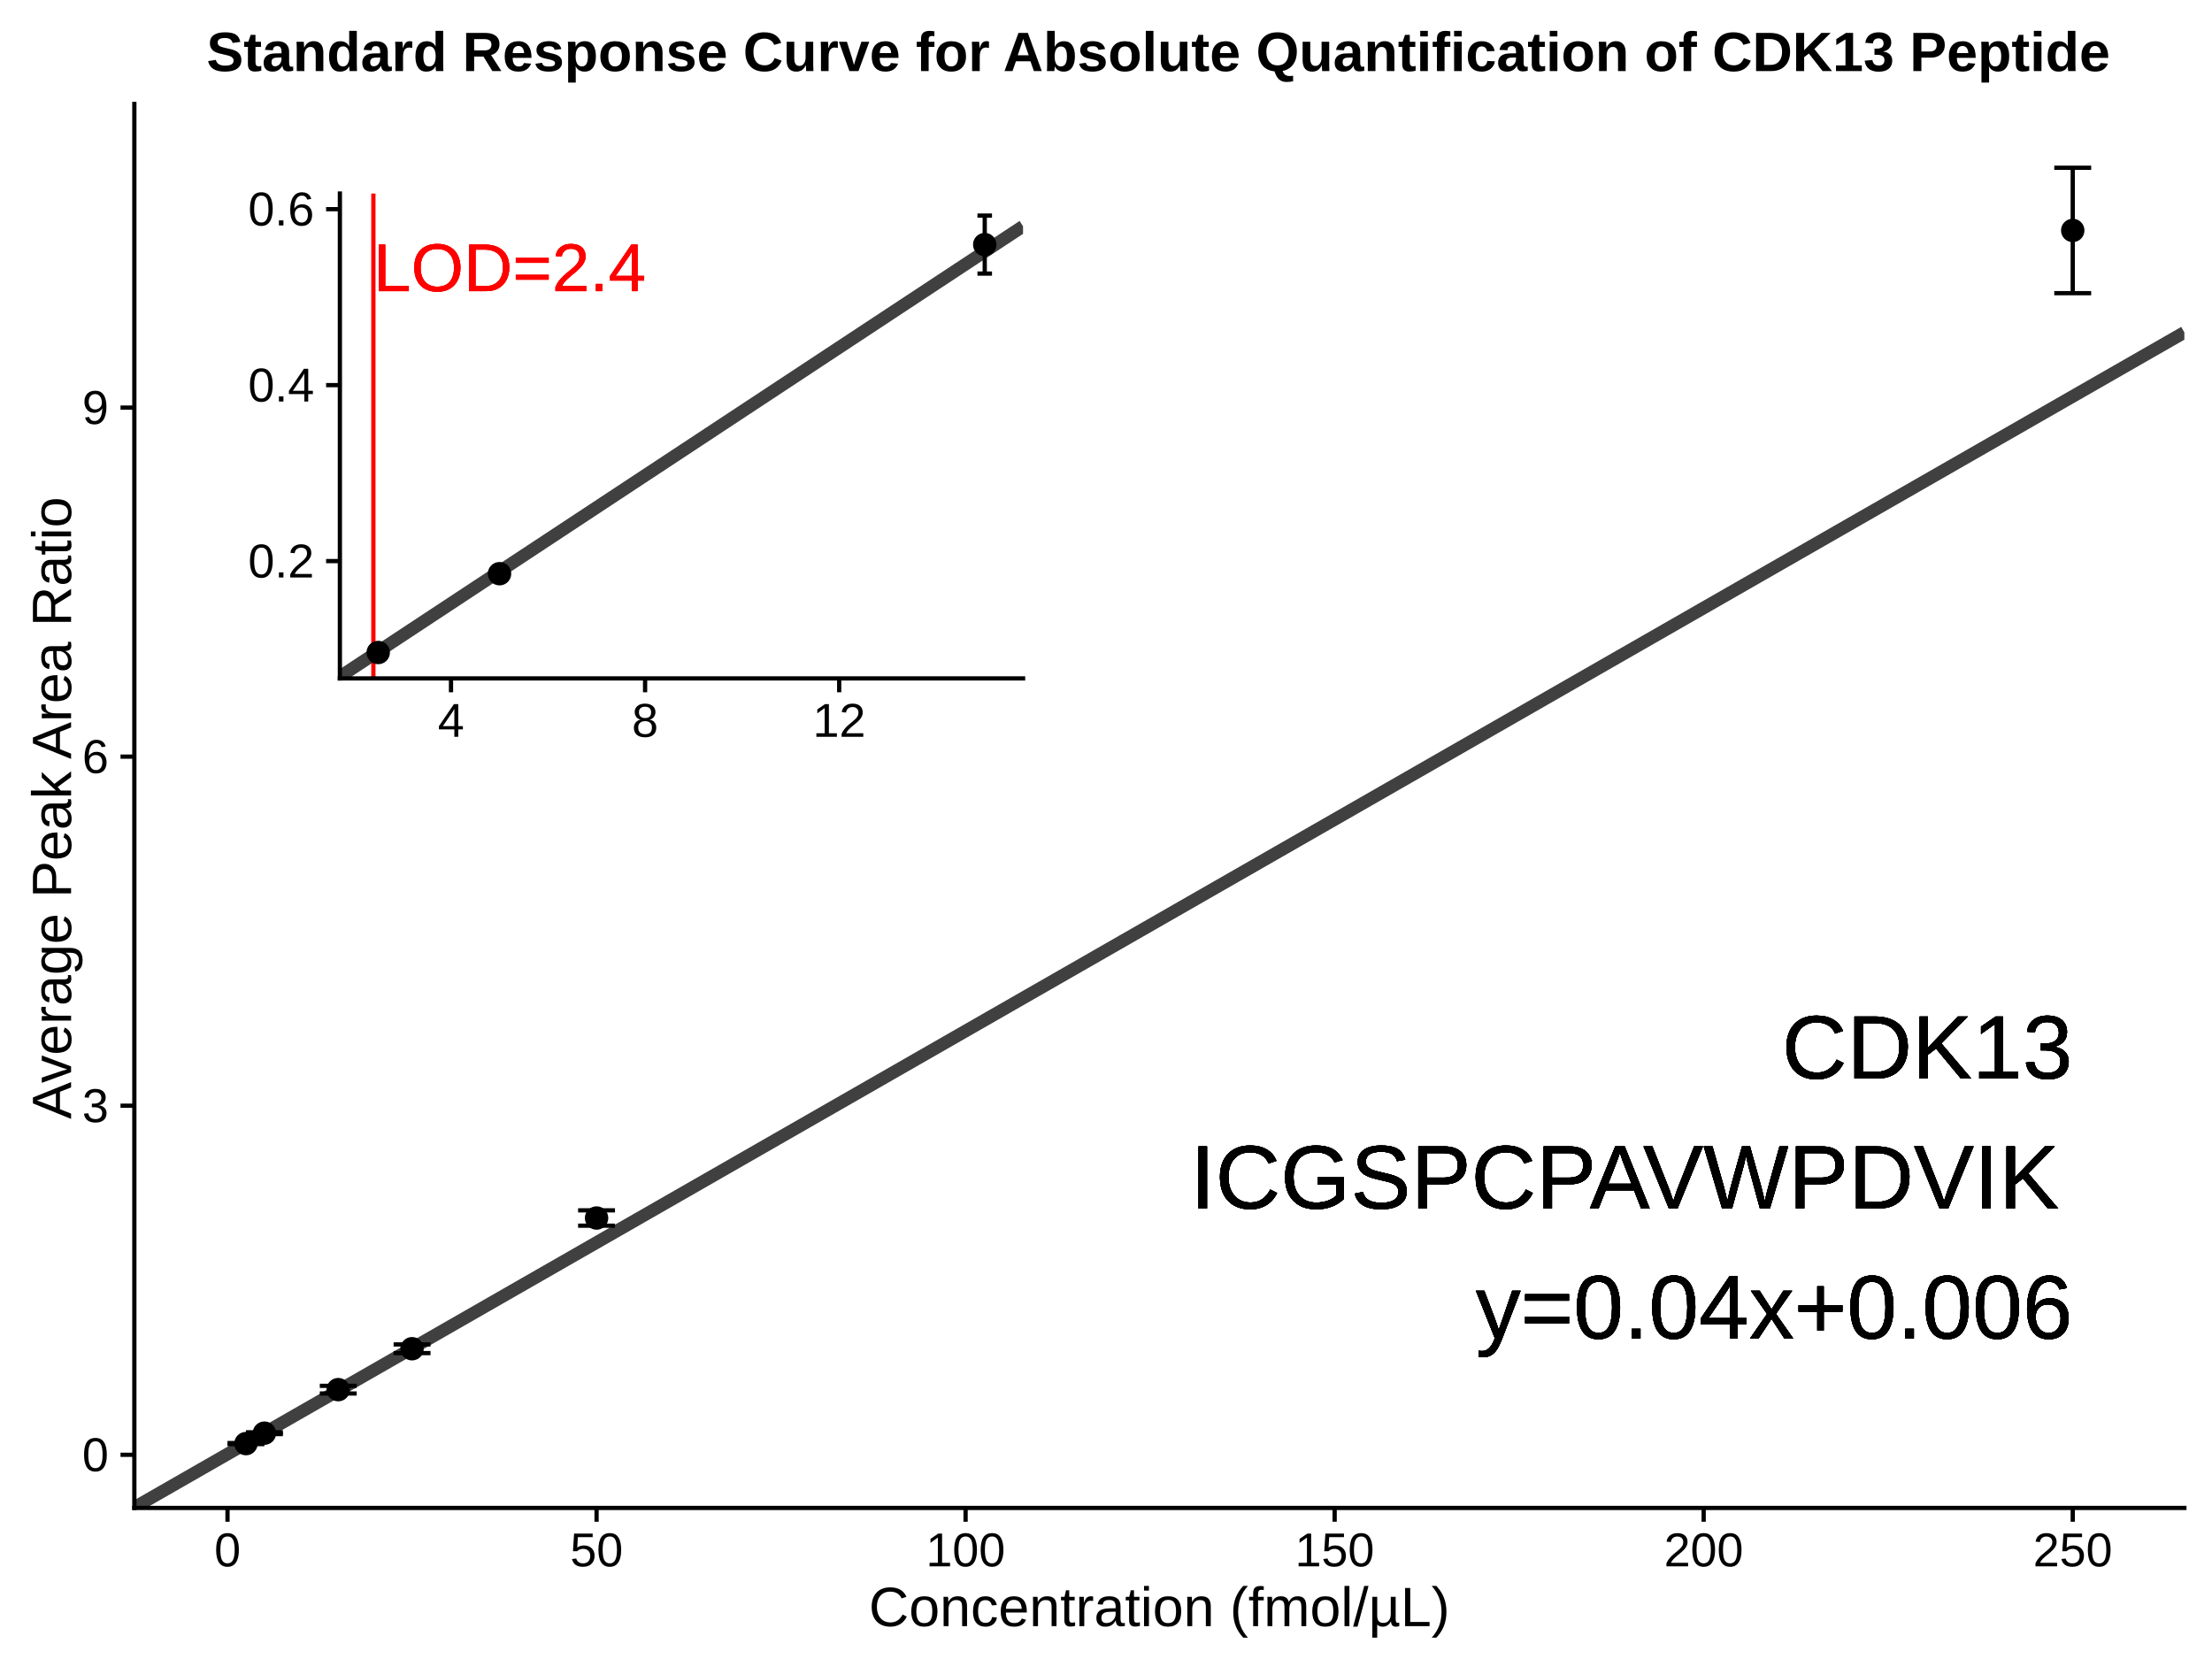
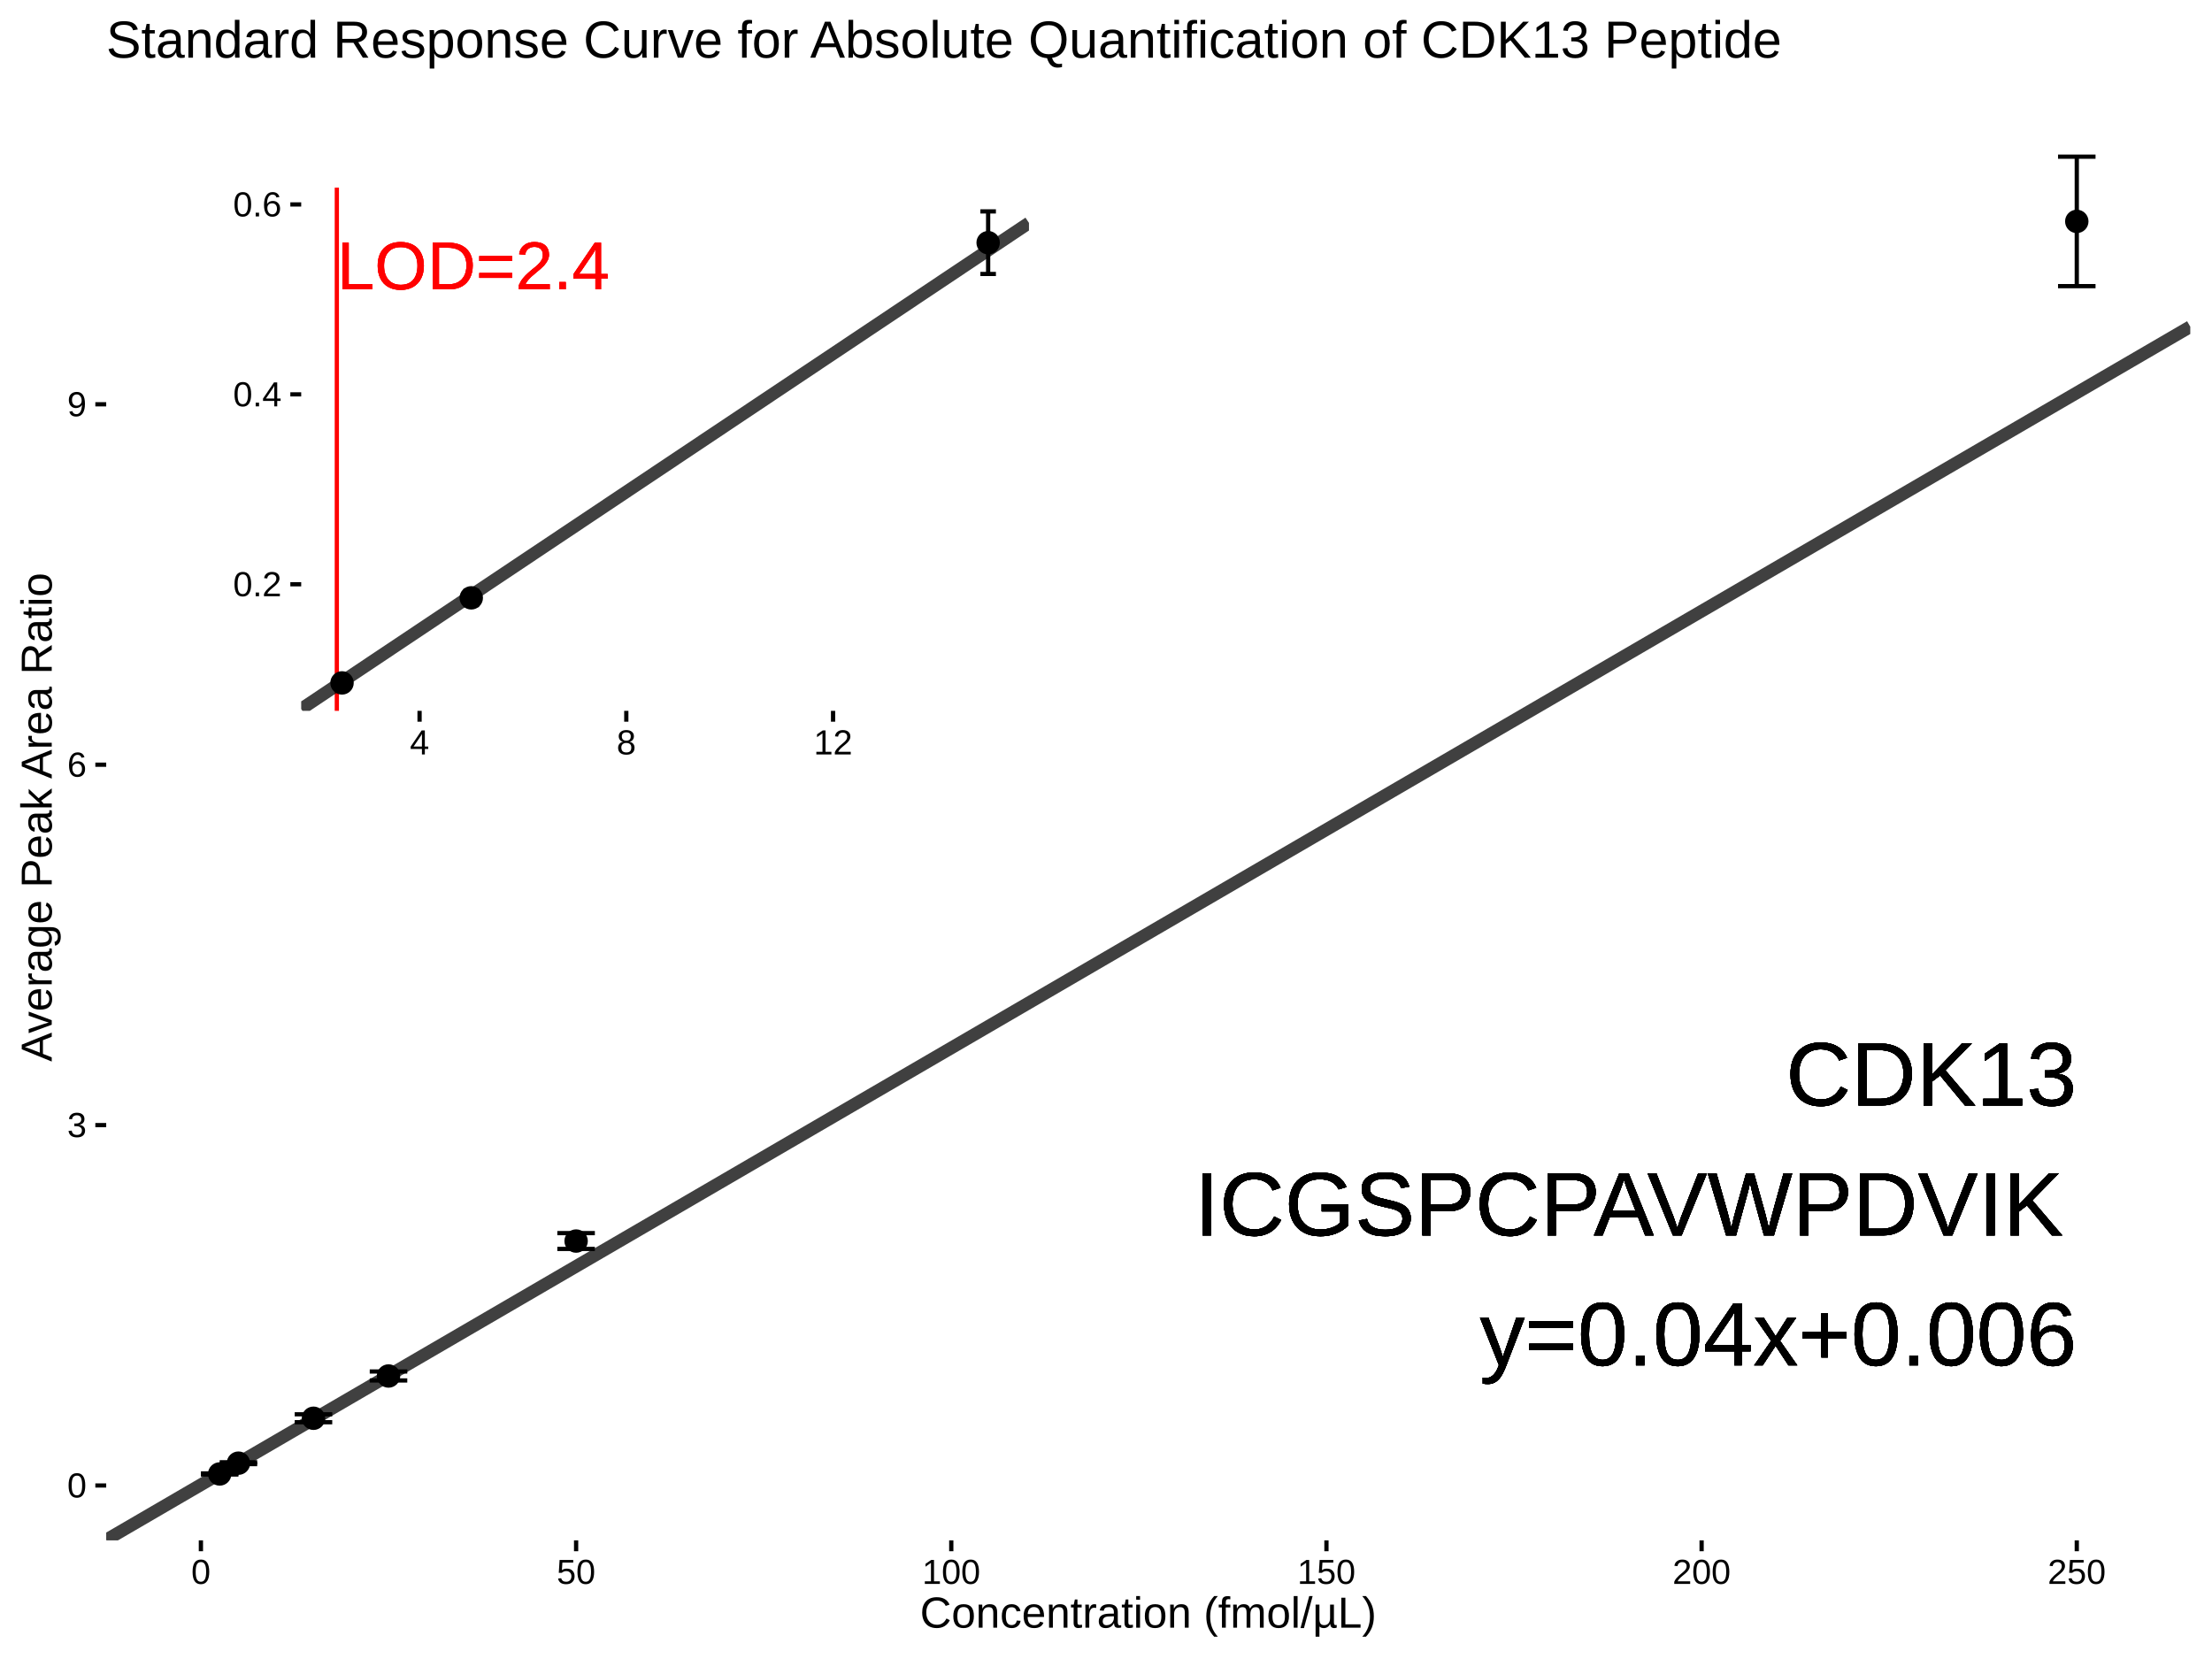
<svg xmlns="http://www.w3.org/2000/svg" viewBox="0 0 558.00 418.50">
  <defs>
    <style type="text/css">
-     line, polyline, path, rect, circle {
+     line, polyline, polygon, path, rect, circle {
      fill: none;
      stroke: #000000;
      stroke-linecap: round;
      stroke-linejoin: round;
      stroke-miterlimit: 10.00;
    }
  </style>
  </defs>
  <rect width="100%" height="100%" style="stroke: none; fill: #FFFFFF;" />
-   <defs>
-     <clipPath id="cpMzMuODg4fDU1MS4wMjZ8MzgwLjM5fDI2LjIxOTU=">
-       <rect x="33.89" y="26.22" width="517.14" height="354.17" />
-     </clipPath>
-   </defs>
-   <circle cx="62.05" cy="364.16" r="1.95pt" style="stroke-width: 0.71; fill: #000000;" clip-path="url(#cpMzMuODg4fDU1MS4wMjZ8MzgwLjM5fDI2LjIxOTU=)" />
-   <circle cx="66.70" cy="361.53" r="1.95pt" style="stroke-width: 0.71; fill: #000000;" clip-path="url(#cpMzMuODg4fDU1MS4wMjZ8MzgwLjM5fDI2LjIxOTU=)" />
-   <circle cx="85.32" cy="350.55" r="1.95pt" style="stroke-width: 0.71; fill: #000000;" clip-path="url(#cpMzMuODg4fDU1MS4wMjZ8MzgwLjM5fDI2LjIxOTU=)" />
-   <circle cx="103.94" cy="340.23" r="1.95pt" style="stroke-width: 0.71; fill: #000000;" clip-path="url(#cpMzMuODg4fDU1MS4wMjZ8MzgwLjM5fDI2LjIxOTU=)" />
-   <circle cx="150.49" cy="307.26" r="1.95pt" style="stroke-width: 0.71; fill: #000000;" clip-path="url(#cpMzMuODg4fDU1MS4wMjZ8MzgwLjM5fDI2LjIxOTU=)" />
-   <circle cx="522.87" cy="58.13" r="1.95pt" style="stroke-width: 0.71; fill: #000000;" clip-path="url(#cpMzMuODg4fDU1MS4wMjZ8MzgwLjM5fDI2LjIxOTU=)" />
-   <polyline points="57.39,364.03 66.70,364.03 " style="stroke-width: 1.07; stroke-linecap: butt;" clip-path="url(#cpMzMuODg4fDU1MS4wMjZ8MzgwLjM5fDI2LjIxOTU=)" />
-   <polyline points="62.05,364.03 62.05,364.29 " style="stroke-width: 1.07; stroke-linecap: butt;" clip-path="url(#cpMzMuODg4fDU1MS4wMjZ8MzgwLjM5fDI2LjIxOTU=)" />
-   <polyline points="57.39,364.29 66.70,364.29 " style="stroke-width: 1.07; stroke-linecap: butt;" clip-path="url(#cpMzMuODg4fDU1MS4wMjZ8MzgwLjM5fDI2LjIxOTU=)" />
-   <polyline points="62.05,361.31 71.36,361.31 " style="stroke-width: 1.07; stroke-linecap: butt;" clip-path="url(#cpMzMuODg4fDU1MS4wMjZ8MzgwLjM5fDI2LjIxOTU=)" />
-   <polyline points="66.70,361.31 66.70,361.76 " style="stroke-width: 1.07; stroke-linecap: butt;" clip-path="url(#cpMzMuODg4fDU1MS4wMjZ8MzgwLjM5fDI2LjIxOTU=)" />
-   <polyline points="62.05,361.76 71.36,361.76 " style="stroke-width: 1.07; stroke-linecap: butt;" clip-path="url(#cpMzMuODg4fDU1MS4wMjZ8MzgwLjM5fDI2LjIxOTU=)" />
-   <polyline points="80.67,349.59 89.98,349.59 " style="stroke-width: 1.07; stroke-linecap: butt;" clip-path="url(#cpMzMuODg4fDU1MS4wMjZ8MzgwLjM5fDI2LjIxOTU=)" />
-   <polyline points="85.32,349.59 85.32,351.52 " style="stroke-width: 1.07; stroke-linecap: butt;" clip-path="url(#cpMzMuODg4fDU1MS4wMjZ8MzgwLjM5fDI2LjIxOTU=)" />
-   <polyline points="80.67,351.52 89.98,351.52 " style="stroke-width: 1.07; stroke-linecap: butt;" clip-path="url(#cpMzMuODg4fDU1MS4wMjZ8MzgwLjM5fDI2LjIxOTU=)" />
-   <polyline points="99.29,339.14 108.60,339.14 " style="stroke-width: 1.07; stroke-linecap: butt;" clip-path="url(#cpMzMuODg4fDU1MS4wMjZ8MzgwLjM5fDI2LjIxOTU=)" />
-   <polyline points="103.94,339.14 103.94,341.33 " style="stroke-width: 1.07; stroke-linecap: butt;" clip-path="url(#cpMzMuODg4fDU1MS4wMjZ8MzgwLjM5fDI2LjIxOTU=)" />
-   <polyline points="99.29,341.33 108.60,341.33 " style="stroke-width: 1.07; stroke-linecap: butt;" clip-path="url(#cpMzMuODg4fDU1MS4wMjZ8MzgwLjM5fDI2LjIxOTU=)" />
-   <polyline points="145.83,305.32 155.14,305.32 " style="stroke-width: 1.07; stroke-linecap: butt;" clip-path="url(#cpMzMuODg4fDU1MS4wMjZ8MzgwLjM5fDI2LjIxOTU=)" />
-   <polyline points="150.49,305.32 150.49,309.19 " style="stroke-width: 1.07; stroke-linecap: butt;" clip-path="url(#cpMzMuODg4fDU1MS4wMjZ8MzgwLjM5fDI2LjIxOTU=)" />
-   <polyline points="145.83,309.19 155.14,309.19 " style="stroke-width: 1.07; stroke-linecap: butt;" clip-path="url(#cpMzMuODg4fDU1MS4wMjZ8MzgwLjM5fDI2LjIxOTU=)" />
-   <polyline points="518.21,42.32 527.52,42.32 " style="stroke-width: 1.07; stroke-linecap: butt;" clip-path="url(#cpMzMuODg4fDU1MS4wMjZ8MzgwLjM5fDI2LjIxOTU=)" />
-   <polyline points="522.87,42.32 522.87,73.95 " style="stroke-width: 1.07; stroke-linecap: butt;" clip-path="url(#cpMzMuODg4fDU1MS4wMjZ8MzgwLjM5fDI2LjIxOTU=)" />
-   <polyline points="518.21,73.95 527.52,73.95 " style="stroke-width: 1.07; stroke-linecap: butt;" clip-path="url(#cpMzMuODg4fDU1MS4wMjZ8MzgwLjM5fDI2LjIxOTU=)" />
-   <line x1="33.89" y1="380.27" x2="551.03" y2="83.85" style="stroke-width: 3.20; stroke: #000000; stroke-opacity: 0.75; stroke-linecap: butt;" clip-path="url(#cpMzMuODg4fDU1MS4wMjZ8MzgwLjM5fDI2LjIxOTU=)" />
-   <g clip-path="url(#cpMzMuODg4fDU1MS4wMjZ8MzgwLjM5fDI2LjIxOTU=)">
-     <text x="449.49" y="272.08" style="font-size: 22.76px; font-family: Liberation Sans;" textLength="73.38px" lengthAdjust="spacingAndGlyphs">CDK13</text>
-   </g>
-   <g clip-path="url(#cpMzMuODg4fDU1MS4wMjZ8MzgwLjM5fDI2LjIxOTU=)">
-     <text x="300.26" y="304.85" style="font-size: 22.76px; font-family: Liberation Sans;" textLength="222.61px" lengthAdjust="spacingAndGlyphs">ICGSPCPAVWPDVIK</text>
-   </g>
-   <g clip-path="url(#cpMzMuODg4fDU1MS4wMjZ8MzgwLjM5fDI2LjIxOTU=)">
-     <text x="372.25" y="337.63" style="font-size: 22.76px; font-family: Liberation Sans;" textLength="150.61px" lengthAdjust="spacingAndGlyphs">y=0.04x+0.006</text>
-   </g>
-   <g clip-path="url(#cpMzMuODg4fDU1MS4wMjZ8MzgwLjM5fDI2LjIxOTU=)">
-     <text x="449.49" y="272.08" style="font-size: 22.76px; font-family: Liberation Sans;" textLength="73.38px" lengthAdjust="spacingAndGlyphs">CDK13</text>
-   </g>
-   <g clip-path="url(#cpMzMuODg4fDU1MS4wMjZ8MzgwLjM5fDI2LjIxOTU=)">
-     <text x="300.26" y="304.85" style="font-size: 22.76px; font-family: Liberation Sans;" textLength="222.61px" lengthAdjust="spacingAndGlyphs">ICGSPCPAVWPDVIK</text>
-   </g>
-   <g clip-path="url(#cpMzMuODg4fDU1MS4wMjZ8MzgwLjM5fDI2LjIxOTU=)">
-     <text x="372.25" y="337.63" style="font-size: 22.76px; font-family: Liberation Sans;" textLength="150.61px" lengthAdjust="spacingAndGlyphs">y=0.04x+0.006</text>
-   </g>
-   <g clip-path="url(#cpMzMuODg4fDU1MS4wMjZ8MzgwLjM5fDI2LjIxOTU=)">
-     <text x="449.49" y="272.08" style="font-size: 22.76px; font-family: Liberation Sans;" textLength="73.38px" lengthAdjust="spacingAndGlyphs">CDK13</text>
-   </g>
-   <g clip-path="url(#cpMzMuODg4fDU1MS4wMjZ8MzgwLjM5fDI2LjIxOTU=)">
-     <text x="300.26" y="304.85" style="font-size: 22.76px; font-family: Liberation Sans;" textLength="222.61px" lengthAdjust="spacingAndGlyphs">ICGSPCPAVWPDVIK</text>
-   </g>
-   <g clip-path="url(#cpMzMuODg4fDU1MS4wMjZ8MzgwLjM5fDI2LjIxOTU=)">
-     <text x="372.25" y="337.63" style="font-size: 22.76px; font-family: Liberation Sans;" textLength="150.61px" lengthAdjust="spacingAndGlyphs">y=0.04x+0.006</text>
-   </g>
-   <g clip-path="url(#cpMzMuODg4fDU1MS4wMjZ8MzgwLjM5fDI2LjIxOTU=)">
-     <text x="449.49" y="272.08" style="font-size: 22.76px; font-family: Liberation Sans;" textLength="73.38px" lengthAdjust="spacingAndGlyphs">CDK13</text>
-   </g>
-   <g clip-path="url(#cpMzMuODg4fDU1MS4wMjZ8MzgwLjM5fDI2LjIxOTU=)">
-     <text x="300.26" y="304.85" style="font-size: 22.76px; font-family: Liberation Sans;" textLength="222.61px" lengthAdjust="spacingAndGlyphs">ICGSPCPAVWPDVIK</text>
-   </g>
-   <g clip-path="url(#cpMzMuODg4fDU1MS4wMjZ8MzgwLjM5fDI2LjIxOTU=)">
-     <text x="372.25" y="337.63" style="font-size: 22.76px; font-family: Liberation Sans;" textLength="150.61px" lengthAdjust="spacingAndGlyphs">y=0.04x+0.006</text>
-   </g>
-   <g clip-path="url(#cpMzMuODg4fDU1MS4wMjZ8MzgwLjM5fDI2LjIxOTU=)">
-     <text x="449.49" y="272.08" style="font-size: 22.76px; font-family: Liberation Sans;" textLength="73.38px" lengthAdjust="spacingAndGlyphs">CDK13</text>
-   </g>
-   <g clip-path="url(#cpMzMuODg4fDU1MS4wMjZ8MzgwLjM5fDI2LjIxOTU=)">
-     <text x="300.26" y="304.85" style="font-size: 22.76px; font-family: Liberation Sans;" textLength="222.61px" lengthAdjust="spacingAndGlyphs">ICGSPCPAVWPDVIK</text>
-   </g>
-   <g clip-path="url(#cpMzMuODg4fDU1MS4wMjZ8MzgwLjM5fDI2LjIxOTU=)">
-     <text x="372.25" y="337.63" style="font-size: 22.76px; font-family: Liberation Sans;" textLength="150.61px" lengthAdjust="spacingAndGlyphs">y=0.04x+0.006</text>
-   </g>
-   <g clip-path="url(#cpMzMuODg4fDU1MS4wMjZ8MzgwLjM5fDI2LjIxOTU=)">
-     <text x="449.49" y="272.08" style="font-size: 22.76px; font-family: Liberation Sans;" textLength="73.38px" lengthAdjust="spacingAndGlyphs">CDK13</text>
-   </g>
-   <g clip-path="url(#cpMzMuODg4fDU1MS4wMjZ8MzgwLjM5fDI2LjIxOTU=)">
-     <text x="300.26" y="304.85" style="font-size: 22.76px; font-family: Liberation Sans;" textLength="222.61px" lengthAdjust="spacingAndGlyphs">ICGSPCPAVWPDVIK</text>
-   </g>
-   <g clip-path="url(#cpMzMuODg4fDU1MS4wMjZ8MzgwLjM5fDI2LjIxOTU=)">
-     <text x="372.25" y="337.63" style="font-size: 22.76px; font-family: Liberation Sans;" textLength="150.61px" lengthAdjust="spacingAndGlyphs">y=0.04x+0.006</text>
-   </g>
-   <defs>
-     <clipPath id="cpMHw1NTh8NDE4LjV8MA==">
+   <rect x="0.00" y="0.00" width="558.00" height="418.50" style="stroke-width: 1.07; stroke: #FFFFFF; fill: #FFFFFF;" />
+   <defs>
+     <clipPath id="cpMjYuNzl8NTUyLjUyfDM4OC41N3wyMi45MA==">
+       <rect x="26.79" y="22.90" width="525.73" height="365.67" />
+     </clipPath>
+   </defs>
+   <circle cx="55.42" cy="371.82" r="1.95pt" style="stroke-width: 0.71; fill: #000000;" clip-path="url(#cpMjYuNzl8NTUyLjUyfDM4OC41N3wyMi45MA==)" />
+   <circle cx="60.15" cy="369.10" r="1.95pt" style="stroke-width: 0.71; fill: #000000;" clip-path="url(#cpMjYuNzl8NTUyLjUyfDM4OC41N3wyMi45MA==)" />
+   <circle cx="79.08" cy="357.77" r="1.95pt" style="stroke-width: 0.71; fill: #000000;" clip-path="url(#cpMjYuNzl8NTUyLjUyfDM4OC41N3wyMi45MA==)" />
+   <circle cx="98.01" cy="347.11" r="1.95pt" style="stroke-width: 0.71; fill: #000000;" clip-path="url(#cpMjYuNzl8NTUyLjUyfDM4OC41N3wyMi45MA==)" />
+   <circle cx="145.33" cy="313.07" r="1.95pt" style="stroke-width: 0.71; fill: #000000;" clip-path="url(#cpMjYuNzl8NTUyLjUyfDM4OC41N3wyMi45MA==)" />
+   <circle cx="523.89" cy="55.85" r="1.95pt" style="stroke-width: 0.71; fill: #000000;" clip-path="url(#cpMjYuNzl8NTUyLjUyfDM4OC41N3wyMi45MA==)" />
+   <polyline points="50.68,371.68 60.15,371.68 " style="stroke-width: 1.07; stroke-linecap: butt;" clip-path="url(#cpMjYuNzl8NTUyLjUyfDM4OC41N3wyMi45MA==)" />
+   <polyline points="55.42,371.68 55.42,371.95 " style="stroke-width: 1.07; stroke-linecap: butt;" clip-path="url(#cpMjYuNzl8NTUyLjUyfDM4OC41N3wyMi45MA==)" />
+   <polyline points="50.68,371.95 60.15,371.95 " style="stroke-width: 1.07; stroke-linecap: butt;" clip-path="url(#cpMjYuNzl8NTUyLjUyfDM4OC41N3wyMi45MA==)" />
+   <polyline points="55.42,368.87 64.88,368.87 " style="stroke-width: 1.07; stroke-linecap: butt;" clip-path="url(#cpMjYuNzl8NTUyLjUyfDM4OC41N3wyMi45MA==)" />
+   <polyline points="60.15,368.87 60.15,369.33 " style="stroke-width: 1.07; stroke-linecap: butt;" clip-path="url(#cpMjYuNzl8NTUyLjUyfDM4OC41N3wyMi45MA==)" />
+   <polyline points="55.42,369.33 64.88,369.33 " style="stroke-width: 1.07; stroke-linecap: butt;" clip-path="url(#cpMjYuNzl8NTUyLjUyfDM4OC41N3wyMi45MA==)" />
+   <polyline points="74.34,356.77 83.81,356.77 " style="stroke-width: 1.07; stroke-linecap: butt;" clip-path="url(#cpMjYuNzl8NTUyLjUyfDM4OC41N3wyMi45MA==)" />
+   <polyline points="79.08,356.77 79.08,358.77 " style="stroke-width: 1.07; stroke-linecap: butt;" clip-path="url(#cpMjYuNzl8NTUyLjUyfDM4OC41N3wyMi45MA==)" />
+   <polyline points="74.34,358.77 83.81,358.77 " style="stroke-width: 1.07; stroke-linecap: butt;" clip-path="url(#cpMjYuNzl8NTUyLjUyfDM4OC41N3wyMi45MA==)" />
+   <polyline points="93.27,345.98 102.74,345.98 " style="stroke-width: 1.07; stroke-linecap: butt;" clip-path="url(#cpMjYuNzl8NTUyLjUyfDM4OC41N3wyMi45MA==)" />
+   <polyline points="98.01,345.98 98.01,348.24 " style="stroke-width: 1.07; stroke-linecap: butt;" clip-path="url(#cpMjYuNzl8NTUyLjUyfDM4OC41N3wyMi45MA==)" />
+   <polyline points="93.27,348.24 102.74,348.24 " style="stroke-width: 1.07; stroke-linecap: butt;" clip-path="url(#cpMjYuNzl8NTUyLjUyfDM4OC41N3wyMi45MA==)" />
+   <polyline points="140.59,311.07 150.06,311.07 " style="stroke-width: 1.07; stroke-linecap: butt;" clip-path="url(#cpMjYuNzl8NTUyLjUyfDM4OC41N3wyMi45MA==)" />
+   <polyline points="145.33,311.07 145.33,315.06 " style="stroke-width: 1.07; stroke-linecap: butt;" clip-path="url(#cpMjYuNzl8NTUyLjUyfDM4OC41N3wyMi45MA==)" />
+   <polyline points="140.59,315.06 150.06,315.06 " style="stroke-width: 1.07; stroke-linecap: butt;" clip-path="url(#cpMjYuNzl8NTUyLjUyfDM4OC41N3wyMi45MA==)" />
+   <polyline points="519.16,39.52 528.62,39.52 " style="stroke-width: 1.07; stroke-linecap: butt;" clip-path="url(#cpMjYuNzl8NTUyLjUyfDM4OC41N3wyMi45MA==)" />
+   <polyline points="523.89,39.52 523.89,72.18 " style="stroke-width: 1.07; stroke-linecap: butt;" clip-path="url(#cpMjYuNzl8NTUyLjUyfDM4OC41N3wyMi45MA==)" />
+   <polyline points="519.16,72.18 528.62,72.18 " style="stroke-width: 1.07; stroke-linecap: butt;" clip-path="url(#cpMjYuNzl8NTUyLjUyfDM4OC41N3wyMi45MA==)" />
+   <line x1="26.79" y1="388.45" x2="552.52" y2="82.41" style="stroke-width: 3.20; stroke: #000000; stroke-opacity: 0.75; stroke-linecap: butt;" clip-path="url(#cpMjYuNzl8NTUyLjUyfDM4OC41N3wyMi45MA==)" />
+   <g clip-path="url(#cpMjYuNzl8NTUyLjUyfDM4OC41N3wyMi45MA==)">
+     <text x="450.51" y="278.87" style="font-size: 22.76px; font-family: Liberation Sans;" textLength="73.38px" lengthAdjust="spacingAndGlyphs">CDK13</text>
+   </g>
+   <g clip-path="url(#cpMjYuNzl8NTUyLjUyfDM4OC41N3wyMi45MA==)">
+     <text x="301.28" y="311.65" style="font-size: 22.76px; font-family: Liberation Sans;" textLength="222.61px" lengthAdjust="spacingAndGlyphs">ICGSPCPAVWPDVIK</text>
+   </g>
+   <g clip-path="url(#cpMjYuNzl8NTUyLjUyfDM4OC41N3wyMi45MA==)">
+     <text x="373.28" y="344.43" style="font-size: 22.76px; font-family: Liberation Sans;" textLength="150.61px" lengthAdjust="spacingAndGlyphs">y=0.04x+0.006</text>
+   </g>
+   <g clip-path="url(#cpMjYuNzl8NTUyLjUyfDM4OC41N3wyMi45MA==)">
+     <text x="450.51" y="278.87" style="font-size: 22.76px; font-family: Liberation Sans;" textLength="73.38px" lengthAdjust="spacingAndGlyphs">CDK13</text>
+   </g>
+   <g clip-path="url(#cpMjYuNzl8NTUyLjUyfDM4OC41N3wyMi45MA==)">
+     <text x="301.28" y="311.65" style="font-size: 22.76px; font-family: Liberation Sans;" textLength="222.61px" lengthAdjust="spacingAndGlyphs">ICGSPCPAVWPDVIK</text>
+   </g>
+   <g clip-path="url(#cpMjYuNzl8NTUyLjUyfDM4OC41N3wyMi45MA==)">
+     <text x="373.28" y="344.43" style="font-size: 22.76px; font-family: Liberation Sans;" textLength="150.61px" lengthAdjust="spacingAndGlyphs">y=0.04x+0.006</text>
+   </g>
+   <g clip-path="url(#cpMjYuNzl8NTUyLjUyfDM4OC41N3wyMi45MA==)">
+     <text x="450.51" y="278.87" style="font-size: 22.76px; font-family: Liberation Sans;" textLength="73.38px" lengthAdjust="spacingAndGlyphs">CDK13</text>
+   </g>
+   <g clip-path="url(#cpMjYuNzl8NTUyLjUyfDM4OC41N3wyMi45MA==)">
+     <text x="301.28" y="311.65" style="font-size: 22.76px; font-family: Liberation Sans;" textLength="222.61px" lengthAdjust="spacingAndGlyphs">ICGSPCPAVWPDVIK</text>
+   </g>
+   <g clip-path="url(#cpMjYuNzl8NTUyLjUyfDM4OC41N3wyMi45MA==)">
+     <text x="373.28" y="344.43" style="font-size: 22.76px; font-family: Liberation Sans;" textLength="150.61px" lengthAdjust="spacingAndGlyphs">y=0.04x+0.006</text>
+   </g>
+   <g clip-path="url(#cpMjYuNzl8NTUyLjUyfDM4OC41N3wyMi45MA==)">
+     <text x="450.51" y="278.87" style="font-size: 22.76px; font-family: Liberation Sans;" textLength="73.38px" lengthAdjust="spacingAndGlyphs">CDK13</text>
+   </g>
+   <g clip-path="url(#cpMjYuNzl8NTUyLjUyfDM4OC41N3wyMi45MA==)">
+     <text x="301.28" y="311.65" style="font-size: 22.76px; font-family: Liberation Sans;" textLength="222.61px" lengthAdjust="spacingAndGlyphs">ICGSPCPAVWPDVIK</text>
+   </g>
+   <g clip-path="url(#cpMjYuNzl8NTUyLjUyfDM4OC41N3wyMi45MA==)">
+     <text x="373.28" y="344.43" style="font-size: 22.76px; font-family: Liberation Sans;" textLength="150.61px" lengthAdjust="spacingAndGlyphs">y=0.04x+0.006</text>
+   </g>
+   <g clip-path="url(#cpMjYuNzl8NTUyLjUyfDM4OC41N3wyMi45MA==)">
+     <text x="450.51" y="278.87" style="font-size: 22.76px; font-family: Liberation Sans;" textLength="73.38px" lengthAdjust="spacingAndGlyphs">CDK13</text>
+   </g>
+   <g clip-path="url(#cpMjYuNzl8NTUyLjUyfDM4OC41N3wyMi45MA==)">
+     <text x="301.28" y="311.65" style="font-size: 22.76px; font-family: Liberation Sans;" textLength="222.61px" lengthAdjust="spacingAndGlyphs">ICGSPCPAVWPDVIK</text>
+   </g>
+   <g clip-path="url(#cpMjYuNzl8NTUyLjUyfDM4OC41N3wyMi45MA==)">
+     <text x="373.28" y="344.43" style="font-size: 22.76px; font-family: Liberation Sans;" textLength="150.61px" lengthAdjust="spacingAndGlyphs">y=0.04x+0.006</text>
+   </g>
+   <g clip-path="url(#cpMjYuNzl8NTUyLjUyfDM4OC41N3wyMi45MA==)">
+     <text x="450.51" y="278.87" style="font-size: 22.76px; font-family: Liberation Sans;" textLength="73.38px" lengthAdjust="spacingAndGlyphs">CDK13</text>
+   </g>
+   <g clip-path="url(#cpMjYuNzl8NTUyLjUyfDM4OC41N3wyMi45MA==)">
+     <text x="301.28" y="311.65" style="font-size: 22.76px; font-family: Liberation Sans;" textLength="222.61px" lengthAdjust="spacingAndGlyphs">ICGSPCPAVWPDVIK</text>
+   </g>
+   <g clip-path="url(#cpMjYuNzl8NTUyLjUyfDM4OC41N3wyMi45MA==)">
+     <text x="373.28" y="344.43" style="font-size: 22.76px; font-family: Liberation Sans;" textLength="150.61px" lengthAdjust="spacingAndGlyphs">y=0.04x+0.006</text>
+   </g>
+   <defs>
+     <clipPath id="cpMC4wMHw1NTguMDB8NDE4LjUwfDAuMDA=">
      <rect x="0.00" y="0.00" width="558.00" height="418.50" />
    </clipPath>
  </defs>
-   <polyline points="33.89,380.39 33.89,26.22 " style="stroke-width: 1.07; stroke-linecap: square;" clip-path="url(#cpMHw1NTh8NDE4LjV8MA==)" />
-   <g clip-path="url(#cpMHw1NTh8NDE4LjV8MA==)">
-     <text x="20.74" y="371.11" style="font-size: 12.00px; font-family: Liberation Sans;" textLength="6.67px" lengthAdjust="spacingAndGlyphs">0</text>
-   </g>
-   <g clip-path="url(#cpMHw1NTh8NDE4LjV8MA==)">
-     <text x="20.74" y="283.06" style="font-size: 12.00px; font-family: Liberation Sans;" textLength="6.67px" lengthAdjust="spacingAndGlyphs">3</text>
-   </g>
-   <g clip-path="url(#cpMHw1NTh8NDE4LjV8MA==)">
-     <text x="20.74" y="195.00" style="font-size: 12.00px; font-family: Liberation Sans;" textLength="6.67px" lengthAdjust="spacingAndGlyphs">6</text>
-   </g>
-   <g clip-path="url(#cpMHw1NTh8NDE4LjV8MA==)">
-     <text x="20.74" y="106.94" style="font-size: 12.00px; font-family: Liberation Sans;" textLength="6.67px" lengthAdjust="spacingAndGlyphs">9</text>
-   </g>
-   <polyline points="30.40,366.98 33.89,366.98 " style="stroke-width: 1.07; stroke-linecap: butt;" clip-path="url(#cpMHw1NTh8NDE4LjV8MA==)" />
-   <polyline points="30.40,278.93 33.89,278.93 " style="stroke-width: 1.07; stroke-linecap: butt;" clip-path="url(#cpMHw1NTh8NDE4LjV8MA==)" />
-   <polyline points="30.40,190.87 33.89,190.87 " style="stroke-width: 1.07; stroke-linecap: butt;" clip-path="url(#cpMHw1NTh8NDE4LjV8MA==)" />
-   <polyline points="30.40,102.82 33.89,102.82 " style="stroke-width: 1.07; stroke-linecap: butt;" clip-path="url(#cpMHw1NTh8NDE4LjV8MA==)" />
-   <polyline points="33.89,380.39 551.03,380.39 " style="stroke-width: 1.07; stroke-linecap: square;" clip-path="url(#cpMHw1NTh8NDE4LjV8MA==)" />
-   <polyline points="57.39,383.88 57.39,380.39 " style="stroke-width: 1.07; stroke-linecap: butt;" clip-path="url(#cpMHw1NTh8NDE4LjV8MA==)" />
-   <polyline points="150.49,383.88 150.49,380.39 " style="stroke-width: 1.07; stroke-linecap: butt;" clip-path="url(#cpMHw1NTh8NDE4LjV8MA==)" />
-   <polyline points="243.58,383.88 243.58,380.39 " style="stroke-width: 1.07; stroke-linecap: butt;" clip-path="url(#cpMHw1NTh8NDE4LjV8MA==)" />
-   <polyline points="336.68,383.88 336.68,380.39 " style="stroke-width: 1.07; stroke-linecap: butt;" clip-path="url(#cpMHw1NTh8NDE4LjV8MA==)" />
-   <polyline points="429.77,383.88 429.77,380.39 " style="stroke-width: 1.07; stroke-linecap: butt;" clip-path="url(#cpMHw1NTh8NDE4LjV8MA==)" />
-   <polyline points="522.87,383.88 522.87,380.39 " style="stroke-width: 1.07; stroke-linecap: butt;" clip-path="url(#cpMHw1NTh8NDE4LjV8MA==)" />
-   <g clip-path="url(#cpMHw1NTh8NDE4LjV8MA==)">
-     <text x="54.06" y="395.12" style="font-size: 12.00px; font-family: Liberation Sans;" textLength="6.67px" lengthAdjust="spacingAndGlyphs">0</text>
-   </g>
-   <g clip-path="url(#cpMHw1NTh8NDE4LjV8MA==)">
-     <text x="143.82" y="395.12" style="font-size: 12.00px; font-family: Liberation Sans;" textLength="13.35px" lengthAdjust="spacingAndGlyphs">50</text>
-   </g>
-   <g clip-path="url(#cpMHw1NTh8NDE4LjV8MA==)">
-     <text x="233.57" y="395.12" style="font-size: 12.00px; font-family: Liberation Sans;" textLength="20.02px" lengthAdjust="spacingAndGlyphs">100</text>
-   </g>
-   <g clip-path="url(#cpMHw1NTh8NDE4LjV8MA==)">
-     <text x="326.67" y="395.12" style="font-size: 12.00px; font-family: Liberation Sans;" textLength="20.02px" lengthAdjust="spacingAndGlyphs">150</text>
-   </g>
-   <g clip-path="url(#cpMHw1NTh8NDE4LjV8MA==)">
-     <text x="419.76" y="395.12" style="font-size: 12.00px; font-family: Liberation Sans;" textLength="20.02px" lengthAdjust="spacingAndGlyphs">200</text>
-   </g>
-   <g clip-path="url(#cpMHw1NTh8NDE4LjV8MA==)">
-     <text x="512.86" y="395.12" style="font-size: 12.00px; font-family: Liberation Sans;" textLength="20.02px" lengthAdjust="spacingAndGlyphs">250</text>
-   </g>
-   <g clip-path="url(#cpMHw1NTh8NDE4LjV8MA==)">
-     <text x="219.17" y="410.21" style="font-size: 14.00px; font-family: Liberation Sans;" textLength="146.57px" lengthAdjust="spacingAndGlyphs">Concentration (fmol/µL)</text>
-   </g>
-   <g clip-path="url(#cpMHw1NTh8NDE4LjV8MA==)">
-     <text transform="translate(17.93,282.29) rotate(-90)" style="font-size: 14.00px; font-family: Liberation Sans;" textLength="157.98px" lengthAdjust="spacingAndGlyphs">Average Peak Area Ratio</text>
-   </g>
-   <g clip-path="url(#cpMHw1NTh8NDE4LjV8MA==)">
-     <text x="52.09" y="17.93" style="font-size: 14.00px; font-weight: bold; font-family: Liberation Sans;" textLength="480.73px" lengthAdjust="spacingAndGlyphs">Standard Response Curve for Absolute Quantification of CDK13 Peptide</text>
+   <g clip-path="url(#cpMC4wMHw1NTguMDB8NDE4LjUwfDAuMDA=)">
+     <text x="16.96" y="377.76" style="font-size: 8.80px; font-family: Liberation Sans;" textLength="4.89px" lengthAdjust="spacingAndGlyphs">0</text>
+   </g>
+   <g clip-path="url(#cpMC4wMHw1NTguMDB8NDE4LjUwfDAuMDA=)">
+     <text x="16.96" y="286.84" style="font-size: 8.80px; font-family: Liberation Sans;" textLength="4.89px" lengthAdjust="spacingAndGlyphs">3</text>
+   </g>
+   <g clip-path="url(#cpMC4wMHw1NTguMDB8NDE4LjUwfDAuMDA=)">
+     <text x="16.96" y="195.93" style="font-size: 8.80px; font-family: Liberation Sans;" textLength="4.89px" lengthAdjust="spacingAndGlyphs">6</text>
+   </g>
+   <g clip-path="url(#cpMC4wMHw1NTguMDB8NDE4LjUwfDAuMDA=)">
+     <text x="16.96" y="105.01" style="font-size: 8.80px; font-family: Liberation Sans;" textLength="4.89px" lengthAdjust="spacingAndGlyphs">9</text>
+   </g>
+   <polyline points="24.05,374.73 26.79,374.73 " style="stroke-width: 1.07; stroke-linecap: butt;" clip-path="url(#cpMC4wMHw1NTguMDB8NDE4LjUwfDAuMDA=)" />
+   <polyline points="24.05,283.82 26.79,283.82 " style="stroke-width: 1.07; stroke-linecap: butt;" clip-path="url(#cpMC4wMHw1NTguMDB8NDE4LjUwfDAuMDA=)" />
+   <polyline points="24.05,192.90 26.79,192.90 " style="stroke-width: 1.07; stroke-linecap: butt;" clip-path="url(#cpMC4wMHw1NTguMDB8NDE4LjUwfDAuMDA=)" />
+   <polyline points="24.05,101.99 26.79,101.99 " style="stroke-width: 1.07; stroke-linecap: butt;" clip-path="url(#cpMC4wMHw1NTguMDB8NDE4LjUwfDAuMDA=)" />
+   <polyline points="50.68,391.31 50.68,388.57 " style="stroke-width: 1.07; stroke-linecap: butt;" clip-path="url(#cpMC4wMHw1NTguMDB8NDE4LjUwfDAuMDA=)" />
+   <polyline points="145.33,391.31 145.33,388.57 " style="stroke-width: 1.07; stroke-linecap: butt;" clip-path="url(#cpMC4wMHw1NTguMDB8NDE4LjUwfDAuMDA=)" />
+   <polyline points="239.97,391.31 239.97,388.57 " style="stroke-width: 1.07; stroke-linecap: butt;" clip-path="url(#cpMC4wMHw1NTguMDB8NDE4LjUwfDAuMDA=)" />
+   <polyline points="334.61,391.31 334.61,388.57 " style="stroke-width: 1.07; stroke-linecap: butt;" clip-path="url(#cpMC4wMHw1NTguMDB8NDE4LjUwfDAuMDA=)" />
+   <polyline points="429.25,391.31 429.25,388.57 " style="stroke-width: 1.07; stroke-linecap: butt;" clip-path="url(#cpMC4wMHw1NTguMDB8NDE4LjUwfDAuMDA=)" />
+   <polyline points="523.89,391.31 523.89,388.57 " style="stroke-width: 1.07; stroke-linecap: butt;" clip-path="url(#cpMC4wMHw1NTguMDB8NDE4LjUwfDAuMDA=)" />
+   <g clip-path="url(#cpMC4wMHw1NTguMDB8NDE4LjUwfDAuMDA=)">
+     <text x="48.24" y="399.56" style="font-size: 8.80px; font-family: Liberation Sans;" textLength="4.89px" lengthAdjust="spacingAndGlyphs">0</text>
+   </g>
+   <g clip-path="url(#cpMC4wMHw1NTguMDB8NDE4LjUwfDAuMDA=)">
+     <text x="140.43" y="399.56" style="font-size: 8.80px; font-family: Liberation Sans;" textLength="9.79px" lengthAdjust="spacingAndGlyphs">50</text>
+   </g>
+   <g clip-path="url(#cpMC4wMHw1NTguMDB8NDE4LjUwfDAuMDA=)">
+     <text x="232.63" y="399.56" style="font-size: 8.80px; font-family: Liberation Sans;" textLength="14.68px" lengthAdjust="spacingAndGlyphs">100</text>
+   </g>
+   <g clip-path="url(#cpMC4wMHw1NTguMDB8NDE4LjUwfDAuMDA=)">
+     <text x="327.27" y="399.56" style="font-size: 8.80px; font-family: Liberation Sans;" textLength="14.68px" lengthAdjust="spacingAndGlyphs">150</text>
+   </g>
+   <g clip-path="url(#cpMC4wMHw1NTguMDB8NDE4LjUwfDAuMDA=)">
+     <text x="421.91" y="399.56" style="font-size: 8.80px; font-family: Liberation Sans;" textLength="14.68px" lengthAdjust="spacingAndGlyphs">200</text>
+   </g>
+   <g clip-path="url(#cpMC4wMHw1NTguMDB8NDE4LjUwfDAuMDA=)">
+     <text x="516.55" y="399.56" style="font-size: 8.80px; font-family: Liberation Sans;" textLength="14.68px" lengthAdjust="spacingAndGlyphs">250</text>
+   </g>
+   <g clip-path="url(#cpMC4wMHw1NTguMDB8NDE4LjUwfDAuMDA=)">
+     <text x="232.07" y="410.60" style="font-size: 11.00px; font-family: Liberation Sans;" textLength="115.16px" lengthAdjust="spacingAndGlyphs">Concentration (fmol/µL)</text>
+   </g>
+   <g clip-path="url(#cpMC4wMHw1NTguMDB8NDE4LjUwfDAuMDA=)">
+     <text transform="translate(13.05,267.80) rotate(-90)" style="font-size: 11.00px; font-family: Liberation Sans;" textLength="124.13px" lengthAdjust="spacingAndGlyphs">Average Peak Area Ratio</text>
+   </g>
+   <g clip-path="url(#cpMC4wMHw1NTguMDB8NDE4LjUwfDAuMDA=)">
+     <text x="26.79" y="14.56" style="font-size: 13.20px; font-family: Liberation Sans;" textLength="423.38px" lengthAdjust="spacingAndGlyphs">Standard Response Curve for Absolute Quantification of CDK13 Peptide</text>
  </g>
  <defs>
    <clipPath id="cpNDEuODV8MjY1LjA1fDIwOS4yNXw0MS44NQ==">
      <rect x="41.85" y="41.85" width="223.20" height="167.40" />
    </clipPath>
  </defs>
-   <defs>
-     <clipPath id="cpMHw1NTh8NDE4LjV8MA==">
+   <rect x="41.85" y="41.85" width="223.20" height="167.40" style="stroke-width: 1.07; stroke: #FFFFFF; fill: #FFFFFF;" clip-path="url(#cpNDEuODV8MjY1LjA1fDIwOS4yNXw0MS44NQ==)" />
+   <defs>
+     <clipPath id="cpMC4wMHw1NTguMDB8NDE4LjUwfDAuMDA=">
      <rect x="0.00" y="0.00" width="558.00" height="418.50" />
    </clipPath>
  </defs>
  <defs>
-     <clipPath id="cpODUuNzQ0MnwyNTguMDc2fDE3MS4xNHw0OC44MjM4">
-       <rect x="85.74" y="48.82" width="172.33" height="122.32" />
-     </clipPath>
-   </defs>
-   <line x1="94.19" y1="171.14" x2="94.19" y2="48.82" style="stroke-width: 1.07; stroke: #FF0000; stroke-linecap: butt;" clip-path="url(#cpODUuNzQ0MnwyNTguMDc2fDE3MS4xNHw0OC44MjM4)" />
-   <g clip-path="url(#cpODUuNzQ0MnwyNTguMDc2fDE3MS4xNHw0OC44MjM4)">
-     <text x="94.19" y="73.44" style="font-size: 17.07px; fill: #FF0000; font-family: Liberation Sans;" textLength="68.80px" lengthAdjust="spacingAndGlyphs">LOD=2.4</text>
-   </g>
-   <g clip-path="url(#cpODUuNzQ0MnwyNTguMDc2fDE3MS4xNHw0OC44MjM4)">
-     <text x="94.19" y="73.44" style="font-size: 17.07px; fill: #FF0000; font-family: Liberation Sans;" textLength="68.80px" lengthAdjust="spacingAndGlyphs">LOD=2.4</text>
-   </g>
-   <g clip-path="url(#cpODUuNzQ0MnwyNTguMDc2fDE3MS4xNHw0OC44MjM4)">
-     <text x="94.19" y="73.44" style="font-size: 17.07px; fill: #FF0000; font-family: Liberation Sans;" textLength="68.80px" lengthAdjust="spacingAndGlyphs">LOD=2.4</text>
-   </g>
-   <circle cx="95.41" cy="164.60" r="1.95pt" style="stroke-width: 0.71; fill: #000000;" clip-path="url(#cpODUuNzQ0MnwyNTguMDc2fDE3MS4xNHw0OC44MjM4)" />
-   <circle cx="126.01" cy="144.72" r="1.95pt" style="stroke-width: 0.71; fill: #000000;" clip-path="url(#cpODUuNzQ0MnwyNTguMDc2fDE3MS4xNHw0OC44MjM4)" />
-   <circle cx="248.41" cy="61.70" r="1.95pt" style="stroke-width: 0.71; fill: #000000;" clip-path="url(#cpODUuNzQ0MnwyNTguMDc2fDE3MS4xNHw0OC44MjM4)" />
-   <polyline points="93.58,163.63 97.25,163.63 " style="stroke-width: 1.07; stroke-linecap: butt;" clip-path="url(#cpODUuNzQ0MnwyNTguMDc2fDE3MS4xNHw0OC44MjM4)" />
-   <polyline points="95.41,163.63 95.41,165.58 " style="stroke-width: 1.07; stroke-linecap: butt;" clip-path="url(#cpODUuNzQ0MnwyNTguMDc2fDE3MS4xNHw0OC44MjM4)" />
-   <polyline points="93.58,165.58 97.25,165.58 " style="stroke-width: 1.07; stroke-linecap: butt;" clip-path="url(#cpODUuNzQ0MnwyNTguMDc2fDE3MS4xNHw0OC44MjM4)" />
-   <polyline points="124.18,143.04 127.85,143.04 " style="stroke-width: 1.07; stroke-linecap: butt;" clip-path="url(#cpODUuNzQ0MnwyNTguMDc2fDE3MS4xNHw0OC44MjM4)" />
-   <polyline points="126.01,143.04 126.01,146.40 " style="stroke-width: 1.07; stroke-linecap: butt;" clip-path="url(#cpODUuNzQ0MnwyNTguMDc2fDE3MS4xNHw0OC44MjM4)" />
-   <polyline points="124.18,146.40 127.85,146.40 " style="stroke-width: 1.07; stroke-linecap: butt;" clip-path="url(#cpODUuNzQ0MnwyNTguMDc2fDE3MS4xNHw0OC44MjM4)" />
-   <polyline points="246.57,54.38 250.24,54.38 " style="stroke-width: 1.07; stroke-linecap: butt;" clip-path="url(#cpODUuNzQ0MnwyNTguMDc2fDE3MS4xNHw0OC44MjM4)" />
-   <polyline points="248.41,54.38 248.41,69.01 " style="stroke-width: 1.07; stroke-linecap: butt;" clip-path="url(#cpODUuNzQ0MnwyNTguMDc2fDE3MS4xNHw0OC44MjM4)" />
-   <polyline points="246.57,69.01 250.24,69.01 " style="stroke-width: 1.07; stroke-linecap: butt;" clip-path="url(#cpODUuNzQ0MnwyNTguMDc2fDE3MS4xNHw0OC44MjM4)" />
-   <line x1="85.74" y1="170.70" x2="258.08" y2="57.07" style="stroke-width: 3.20; stroke: #000000; stroke-opacity: 0.75; stroke-linecap: butt;" clip-path="url(#cpODUuNzQ0MnwyNTguMDc2fDE3MS4xNHw0OC44MjM4)" />
-   <defs>
-     <clipPath id="cpMHw1NTh8NDE4LjV8MA==">
+     <clipPath id="cpNzUuOTh8MjU5LjU3fDE3OS4zMnw0Ny4zMw==">
+       <rect x="75.98" y="47.33" width="183.59" height="131.99" />
+     </clipPath>
+   </defs>
+   <line x1="84.97" y1="179.32" x2="84.97" y2="47.33" style="stroke-width: 1.07; stroke: #FF0000; stroke-linecap: butt;" clip-path="url(#cpNzUuOTh8MjU5LjU3fDE3OS4zMnw0Ny4zMw==)" />
+   <g clip-path="url(#cpNzUuOTh8MjU5LjU3fDE3OS4zMnw0Ny4zMw==)">
+     <text x="84.97" y="72.97" style="font-size: 17.07px; fill: #FF0000; font-family: Liberation Sans;" textLength="68.80px" lengthAdjust="spacingAndGlyphs">LOD=2.4</text>
+   </g>
+   <g clip-path="url(#cpNzUuOTh8MjU5LjU3fDE3OS4zMnw0Ny4zMw==)">
+     <text x="84.97" y="72.97" style="font-size: 17.07px; fill: #FF0000; font-family: Liberation Sans;" textLength="68.80px" lengthAdjust="spacingAndGlyphs">LOD=2.4</text>
+   </g>
+   <g clip-path="url(#cpNzUuOTh8MjU5LjU3fDE3OS4zMnw0Ny4zMw==)">
+     <text x="84.97" y="72.97" style="font-size: 17.07px; fill: #FF0000; font-family: Liberation Sans;" textLength="68.80px" lengthAdjust="spacingAndGlyphs">LOD=2.4</text>
+   </g>
+   <circle cx="86.28" cy="172.27" r="1.95pt" style="stroke-width: 0.71; fill: #000000;" clip-path="url(#cpNzUuOTh8MjU5LjU3fDE3OS4zMnw0Ny4zMw==)" />
+   <circle cx="118.88" cy="150.81" r="1.95pt" style="stroke-width: 0.71; fill: #000000;" clip-path="url(#cpNzUuOTh8MjU5LjU3fDE3OS4zMnw0Ny4zMw==)" />
+   <circle cx="249.27" cy="61.22" r="1.95pt" style="stroke-width: 0.71; fill: #000000;" clip-path="url(#cpNzUuOTh8MjU5LjU3fDE3OS4zMnw0Ny4zMw==)" />
+   <polyline points="84.32,171.21 88.23,171.21 " style="stroke-width: 1.07; stroke-linecap: butt;" clip-path="url(#cpNzUuOTh8MjU5LjU3fDE3OS4zMnw0Ny4zMw==)" />
+   <polyline points="86.28,171.21 86.28,173.32 " style="stroke-width: 1.07; stroke-linecap: butt;" clip-path="url(#cpNzUuOTh8MjU5LjU3fDE3OS4zMnw0Ny4zMw==)" />
+   <polyline points="84.32,173.32 88.23,173.32 " style="stroke-width: 1.07; stroke-linecap: butt;" clip-path="url(#cpNzUuOTh8MjU5LjU3fDE3OS4zMnw0Ny4zMw==)" />
+   <polyline points="116.92,149.00 120.83,149.00 " style="stroke-width: 1.07; stroke-linecap: butt;" clip-path="url(#cpNzUuOTh8MjU5LjU3fDE3OS4zMnw0Ny4zMw==)" />
+   <polyline points="118.88,149.00 118.88,152.62 " style="stroke-width: 1.07; stroke-linecap: butt;" clip-path="url(#cpNzUuOTh8MjU5LjU3fDE3OS4zMnw0Ny4zMw==)" />
+   <polyline points="116.92,152.62 120.83,152.62 " style="stroke-width: 1.07; stroke-linecap: butt;" clip-path="url(#cpNzUuOTh8MjU5LjU3fDE3OS4zMnw0Ny4zMw==)" />
+   <polyline points="247.31,53.33 251.23,53.33 " style="stroke-width: 1.07; stroke-linecap: butt;" clip-path="url(#cpNzUuOTh8MjU5LjU3fDE3OS4zMnw0Ny4zMw==)" />
+   <polyline points="249.27,53.33 249.27,69.11 " style="stroke-width: 1.07; stroke-linecap: butt;" clip-path="url(#cpNzUuOTh8MjU5LjU3fDE3OS4zMnw0Ny4zMw==)" />
+   <polyline points="247.31,69.11 251.23,69.11 " style="stroke-width: 1.07; stroke-linecap: butt;" clip-path="url(#cpNzUuOTh8MjU5LjU3fDE3OS4zMnw0Ny4zMw==)" />
+   <line x1="75.98" y1="178.85" x2="259.57" y2="56.23" style="stroke-width: 3.20; stroke: #000000; stroke-opacity: 0.75; stroke-linecap: butt;" clip-path="url(#cpNzUuOTh8MjU5LjU3fDE3OS4zMnw0Ny4zMw==)" />
+   <defs>
+     <clipPath id="cpMC4wMHw1NTguMDB8NDE4LjUwfDAuMDA=">
      <rect x="0.00" y="0.00" width="558.00" height="418.50" />
    </clipPath>
  </defs>
-   <polyline points="85.74,171.14 85.74,48.82 " style="stroke-width: 1.07; stroke-linecap: square;" clip-path="url(#cpMHw1NTh8NDE4LjV8MA==)" />
-   <g clip-path="url(#cpMHw1NTh8NDE4LjV8MA==)">
-     <text x="62.59" y="145.67" style="font-size: 12.00px; font-family: Liberation Sans;" textLength="16.68px" lengthAdjust="spacingAndGlyphs">0.2</text>
-   </g>
-   <g clip-path="url(#cpMHw1NTh8NDE4LjV8MA==)">
-     <text x="62.59" y="101.28" style="font-size: 12.00px; font-family: Liberation Sans;" textLength="16.68px" lengthAdjust="spacingAndGlyphs">0.4</text>
-   </g>
-   <g clip-path="url(#cpMHw1NTh8NDE4LjV8MA==)">
-     <text x="62.59" y="56.88" style="font-size: 12.00px; font-family: Liberation Sans;" textLength="16.68px" lengthAdjust="spacingAndGlyphs">0.6</text>
-   </g>
-   <polyline points="82.26,141.54 85.74,141.54 " style="stroke-width: 1.07; stroke-linecap: butt;" clip-path="url(#cpMHw1NTh8NDE4LjV8MA==)" />
-   <polyline points="82.26,97.15 85.74,97.15 " style="stroke-width: 1.07; stroke-linecap: butt;" clip-path="url(#cpMHw1NTh8NDE4LjV8MA==)" />
-   <polyline points="82.26,52.76 85.74,52.76 " style="stroke-width: 1.07; stroke-linecap: butt;" clip-path="url(#cpMHw1NTh8NDE4LjV8MA==)" />
-   <polyline points="85.74,171.14 258.08,171.14 " style="stroke-width: 1.07; stroke-linecap: square;" clip-path="url(#cpMHw1NTh8NDE4LjV8MA==)" />
-   <polyline points="113.77,174.63 113.77,171.14 " style="stroke-width: 1.07; stroke-linecap: butt;" clip-path="url(#cpMHw1NTh8NDE4LjV8MA==)" />
-   <polyline points="162.73,174.63 162.73,171.14 " style="stroke-width: 1.07; stroke-linecap: butt;" clip-path="url(#cpMHw1NTh8NDE4LjV8MA==)" />
-   <polyline points="211.69,174.63 211.69,171.14 " style="stroke-width: 1.07; stroke-linecap: butt;" clip-path="url(#cpMHw1NTh8NDE4LjV8MA==)" />
-   <g clip-path="url(#cpMHw1NTh8NDE4LjV8MA==)">
-     <text x="110.44" y="185.87" style="font-size: 12.00px; font-family: Liberation Sans;" textLength="6.67px" lengthAdjust="spacingAndGlyphs">4</text>
-   </g>
-   <g clip-path="url(#cpMHw1NTh8NDE4LjV8MA==)">
-     <text x="159.39" y="185.87" style="font-size: 12.00px; font-family: Liberation Sans;" textLength="6.67px" lengthAdjust="spacingAndGlyphs">8</text>
-   </g>
-   <g clip-path="url(#cpMHw1NTh8NDE4LjV8MA==)">
-     <text x="205.02" y="185.87" style="font-size: 12.00px; font-family: Liberation Sans;" textLength="13.35px" lengthAdjust="spacingAndGlyphs">12</text>
+   <g clip-path="url(#cpMC4wMHw1NTguMDB8NDE4LjUwfDAuMDA=)">
+     <text x="58.81" y="150.41" style="font-size: 8.80px; font-family: Liberation Sans;" textLength="12.23px" lengthAdjust="spacingAndGlyphs">0.2</text>
+   </g>
+   <g clip-path="url(#cpMC4wMHw1NTguMDB8NDE4LjUwfDAuMDA=)">
+     <text x="58.81" y="102.51" style="font-size: 8.80px; font-family: Liberation Sans;" textLength="12.23px" lengthAdjust="spacingAndGlyphs">0.4</text>
+   </g>
+   <g clip-path="url(#cpMC4wMHw1NTguMDB8NDE4LjUwfDAuMDA=)">
+     <text x="58.81" y="54.60" style="font-size: 8.80px; font-family: Liberation Sans;" textLength="12.23px" lengthAdjust="spacingAndGlyphs">0.6</text>
+   </g>
+   <polyline points="73.24,147.38 75.98,147.38 " style="stroke-width: 1.07; stroke-linecap: butt;" clip-path="url(#cpMC4wMHw1NTguMDB8NDE4LjUwfDAuMDA=)" />
+   <polyline points="73.24,99.48 75.98,99.48 " style="stroke-width: 1.07; stroke-linecap: butt;" clip-path="url(#cpMC4wMHw1NTguMDB8NDE4LjUwfDAuMDA=)" />
+   <polyline points="73.24,51.57 75.98,51.57 " style="stroke-width: 1.07; stroke-linecap: butt;" clip-path="url(#cpMC4wMHw1NTguMDB8NDE4LjUwfDAuMDA=)" />
+   <polyline points="105.84,182.06 105.84,179.32 " style="stroke-width: 1.07; stroke-linecap: butt;" clip-path="url(#cpMC4wMHw1NTguMDB8NDE4LjUwfDAuMDA=)" />
+   <polyline points="157.99,182.06 157.99,179.32 " style="stroke-width: 1.07; stroke-linecap: butt;" clip-path="url(#cpMC4wMHw1NTguMDB8NDE4LjUwfDAuMDA=)" />
+   <polyline points="210.15,182.06 210.15,179.32 " style="stroke-width: 1.07; stroke-linecap: butt;" clip-path="url(#cpMC4wMHw1NTguMDB8NDE4LjUwfDAuMDA=)" />
+   <g clip-path="url(#cpMC4wMHw1NTguMDB8NDE4LjUwfDAuMDA=)">
+     <text x="103.39" y="190.31" style="font-size: 8.80px; font-family: Liberation Sans;" textLength="4.89px" lengthAdjust="spacingAndGlyphs">4</text>
+   </g>
+   <g clip-path="url(#cpMC4wMHw1NTguMDB8NDE4LjUwfDAuMDA=)">
+     <text x="155.55" y="190.31" style="font-size: 8.80px; font-family: Liberation Sans;" textLength="4.89px" lengthAdjust="spacingAndGlyphs">8</text>
+   </g>
+   <g clip-path="url(#cpMC4wMHw1NTguMDB8NDE4LjUwfDAuMDA=)">
+     <text x="205.26" y="190.31" style="font-size: 8.80px; font-family: Liberation Sans;" textLength="9.79px" lengthAdjust="spacingAndGlyphs">12</text>
  </g>
</svg>
